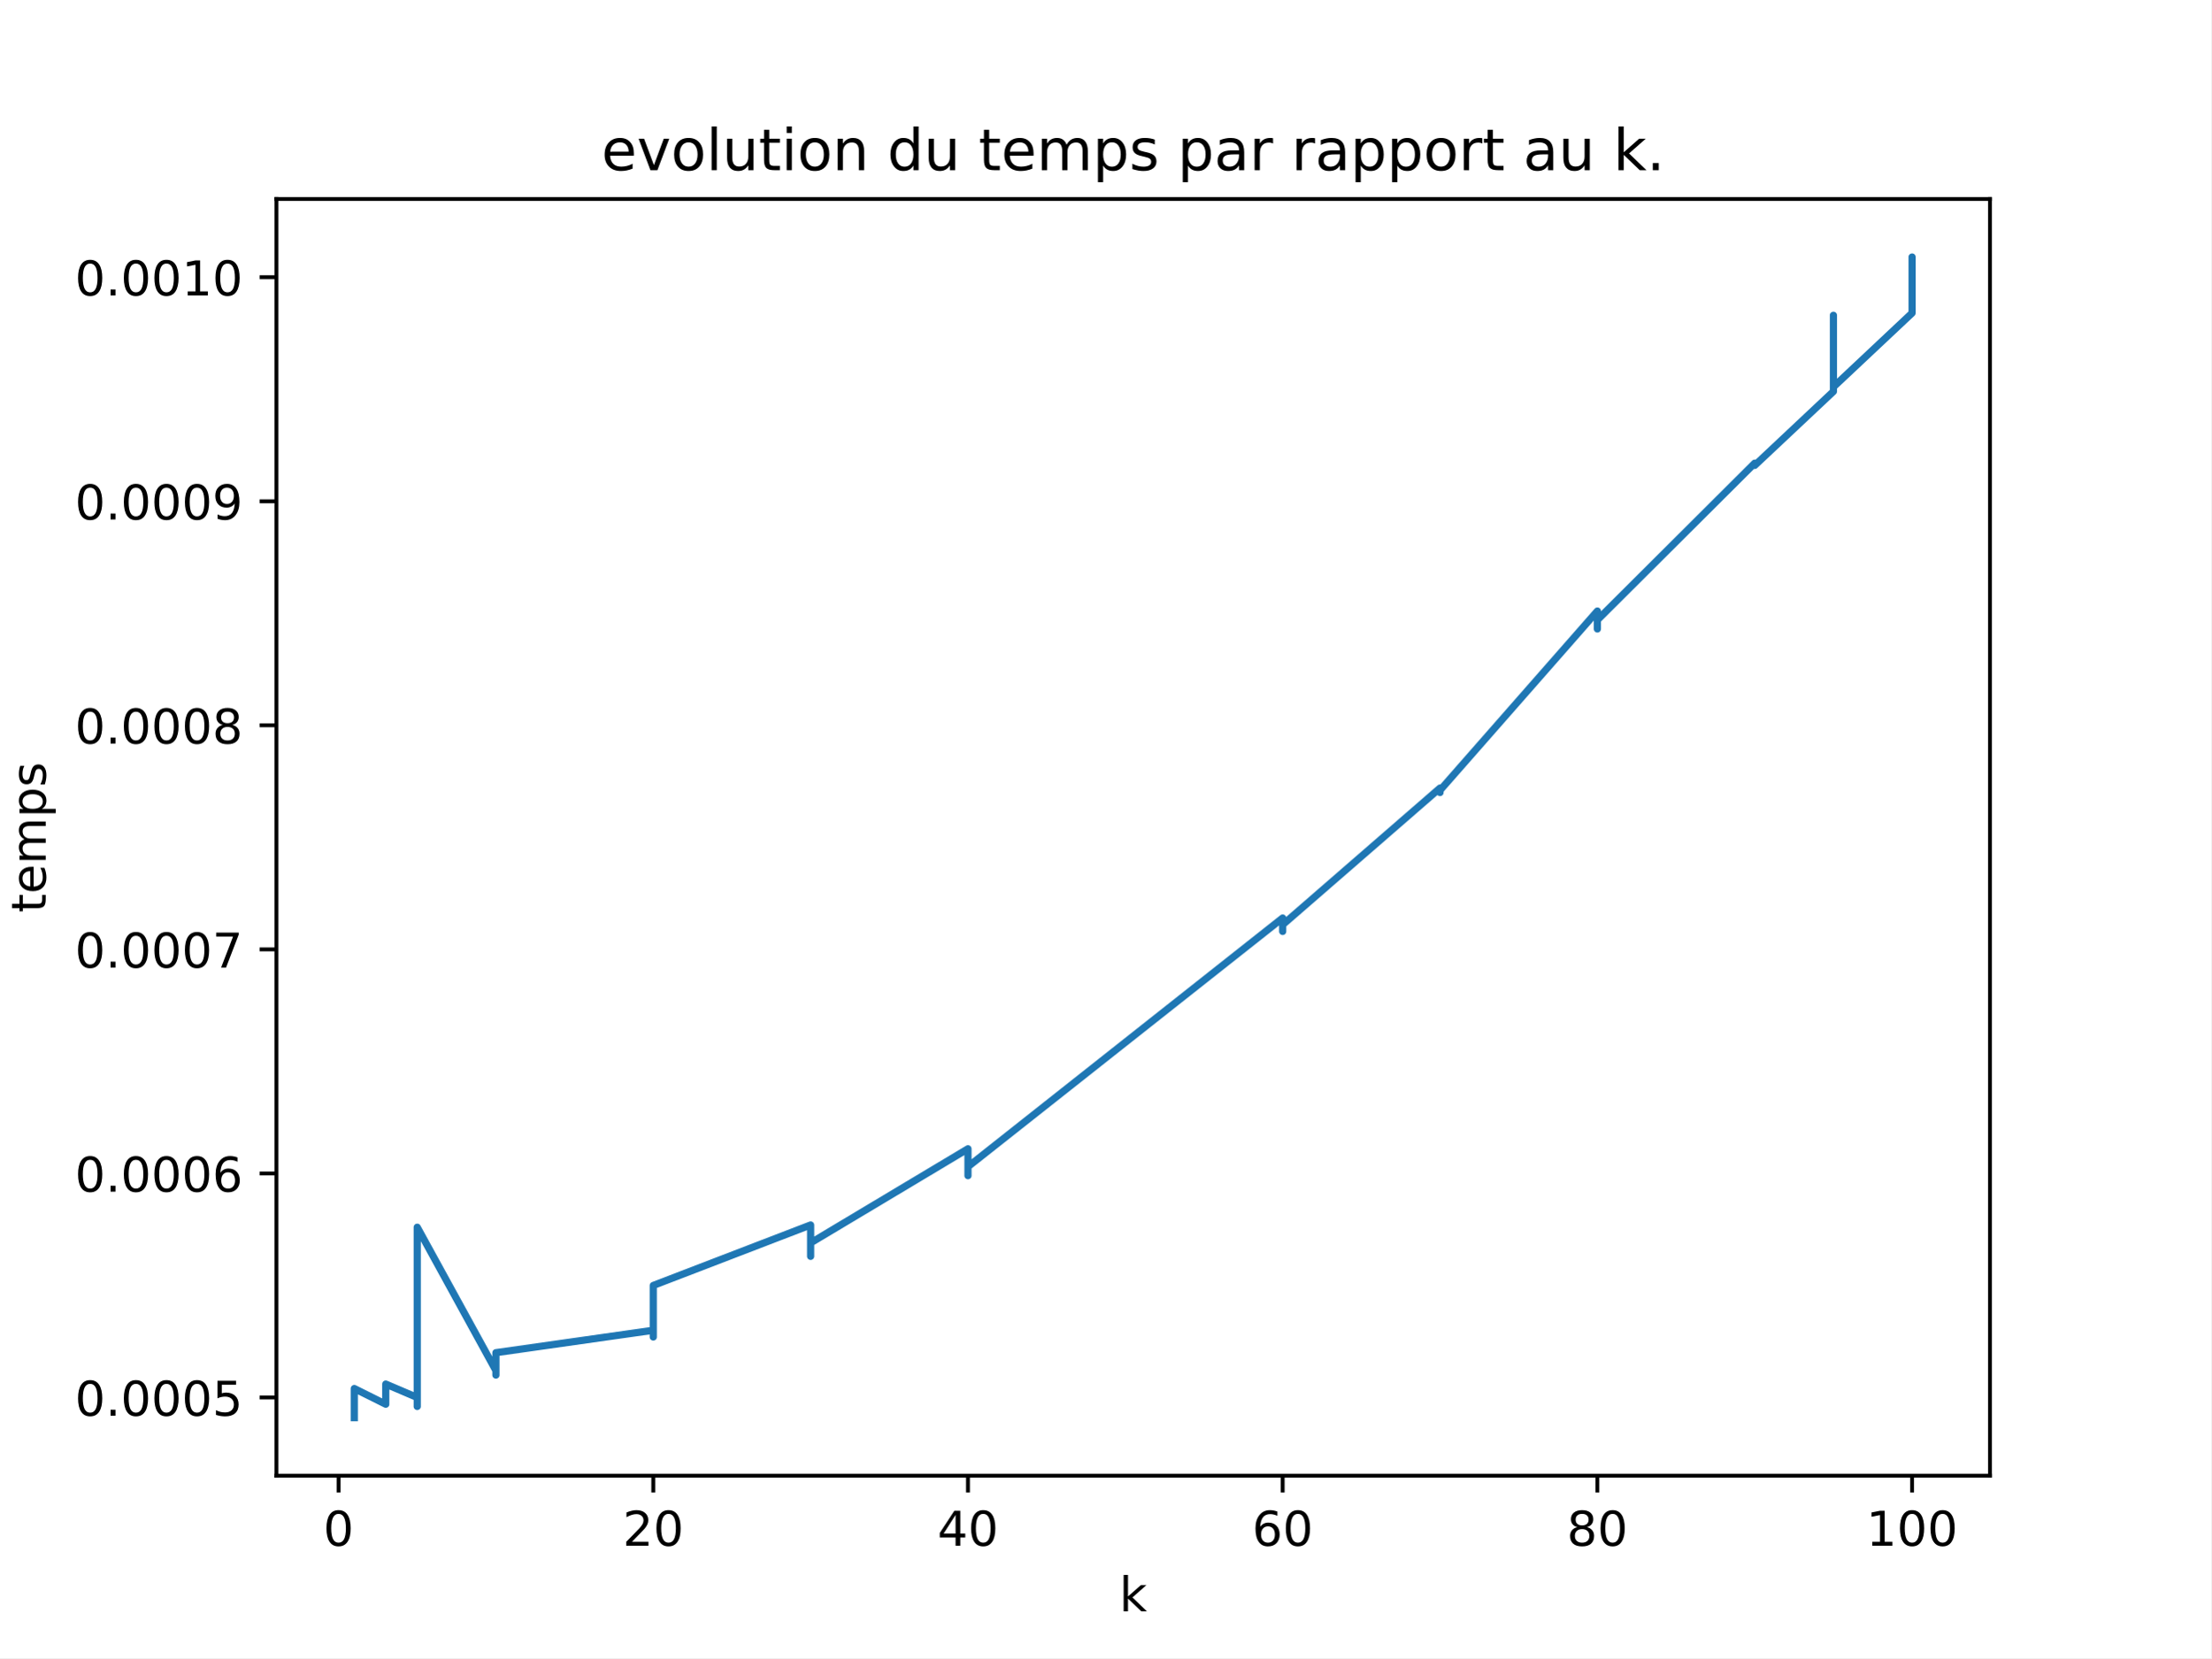
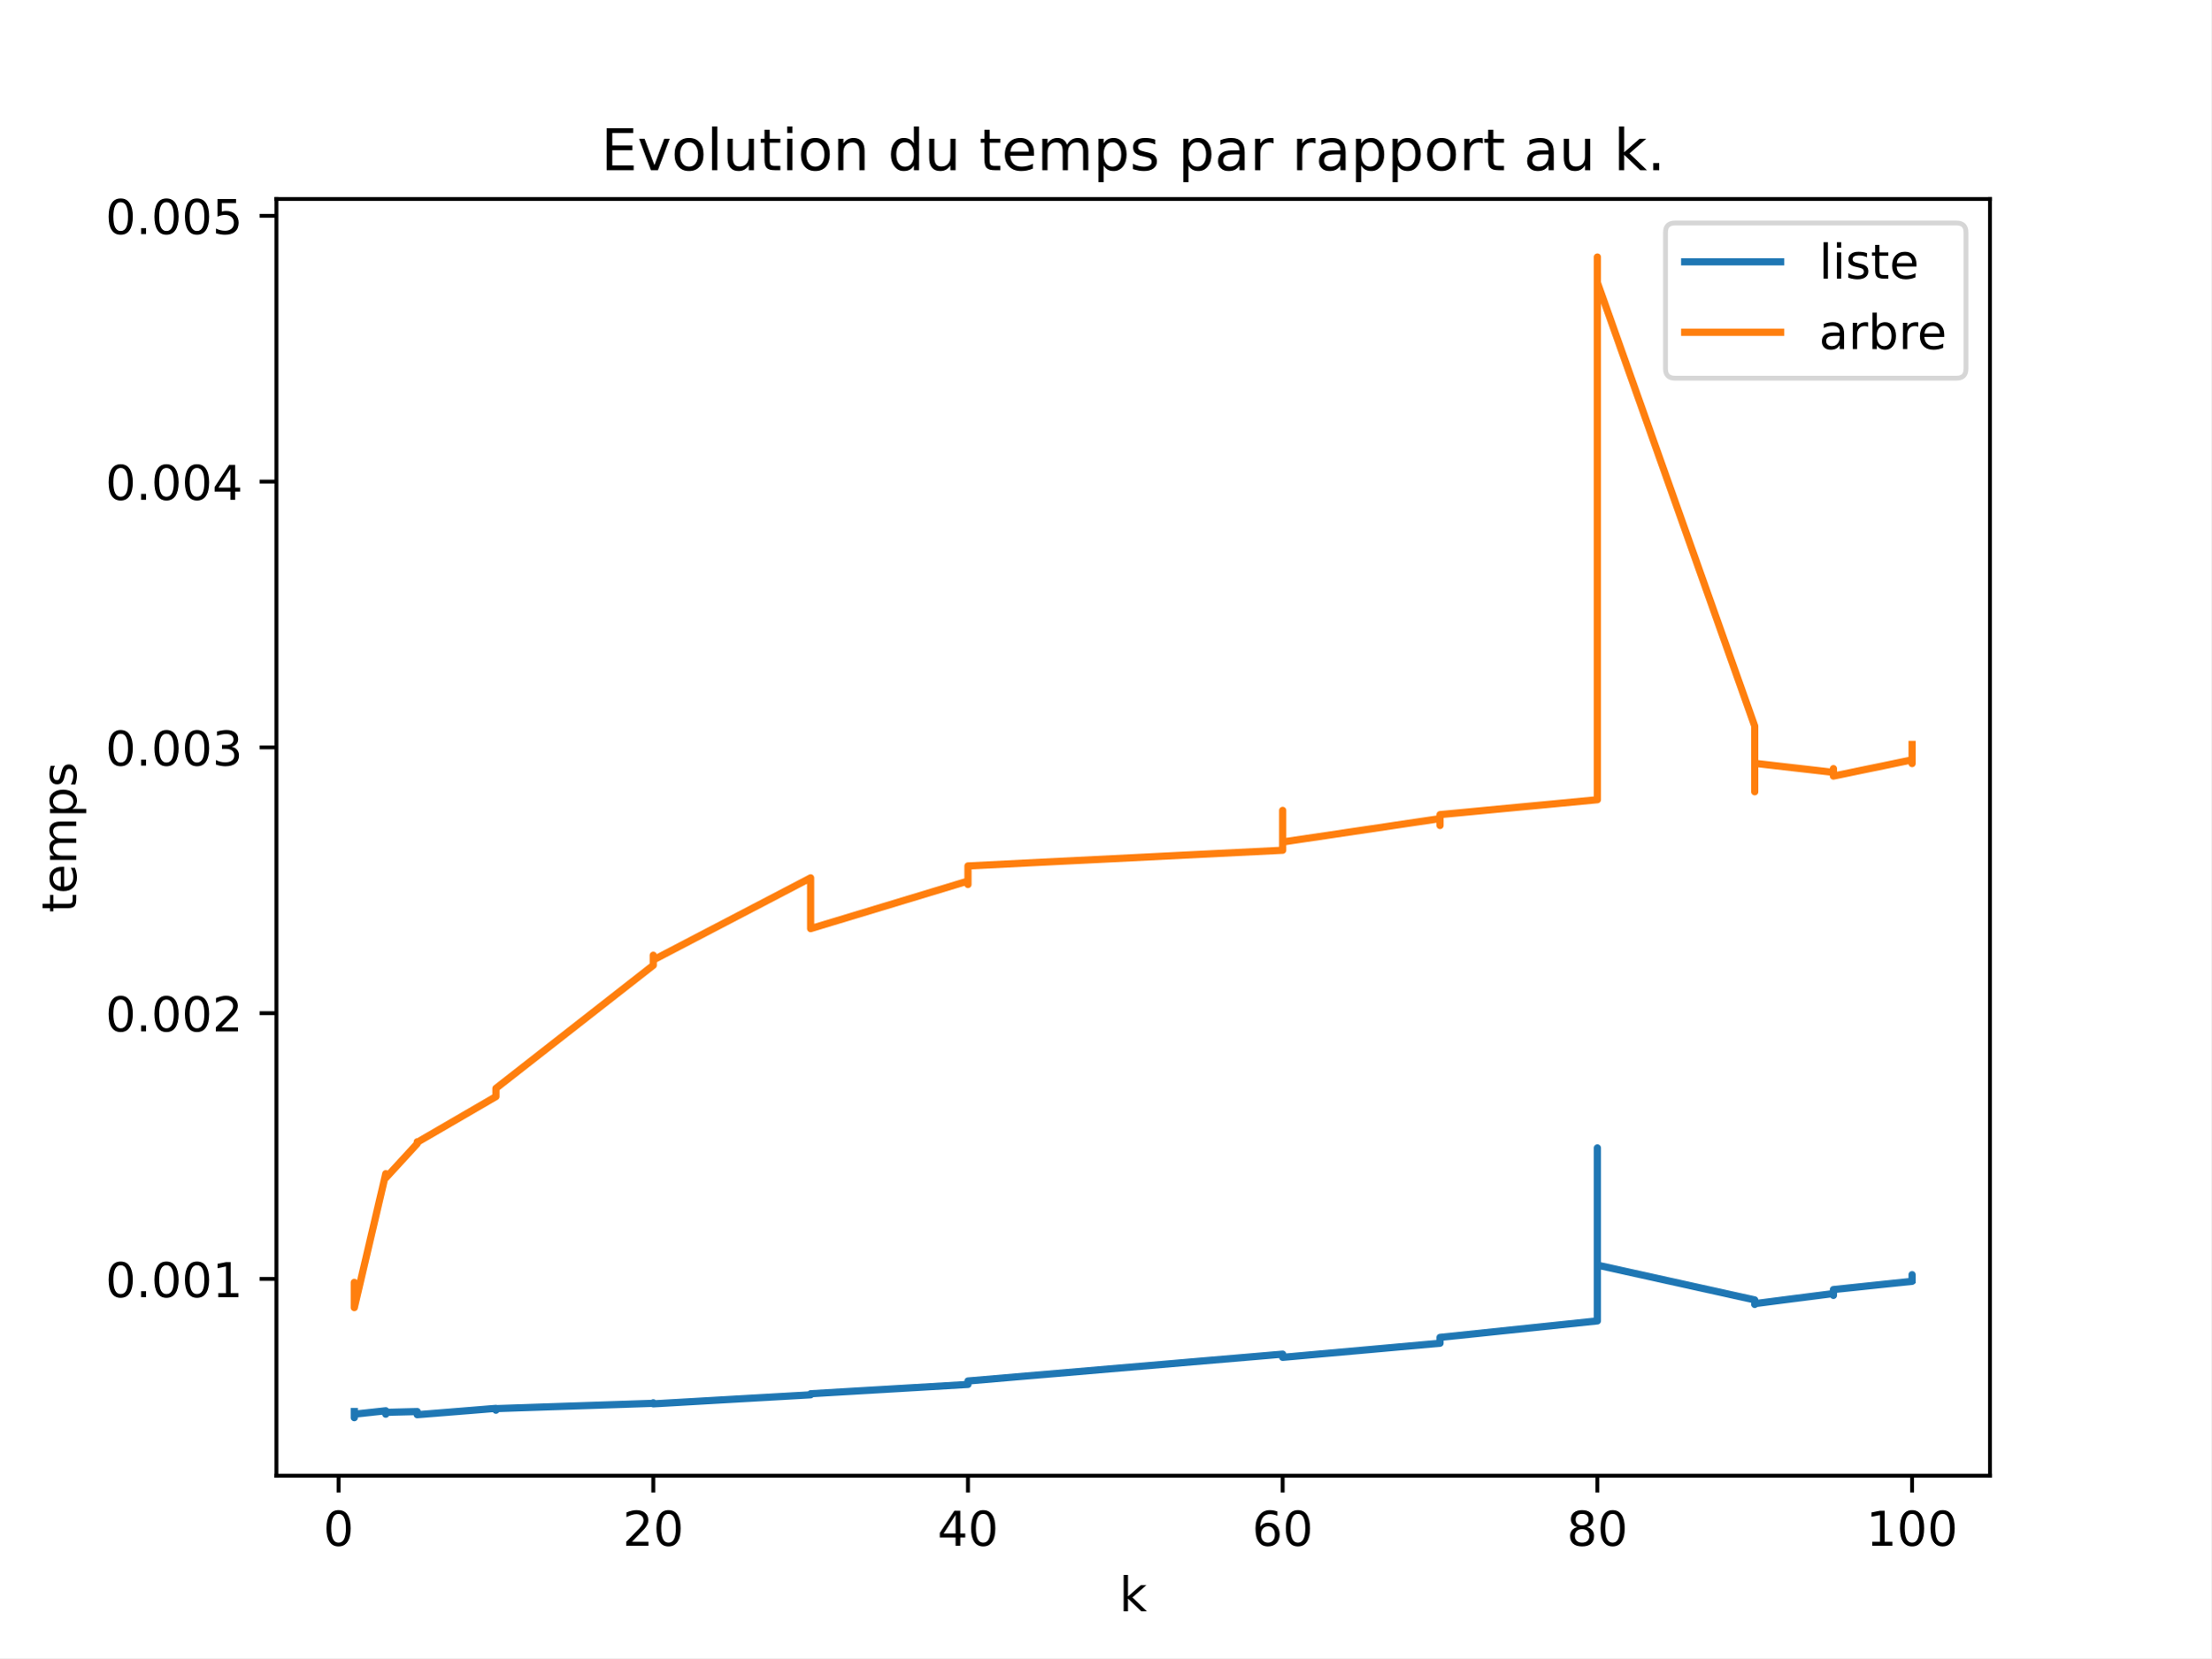
<svg xmlns="http://www.w3.org/2000/svg" xmlns:xlink="http://www.w3.org/1999/xlink" width="460.8pt" height="345.6pt" viewBox="0 0 460.8 345.6" version="1.1">
  <defs>
    <style type="text/css">*{stroke-linejoin: round; stroke-linecap: butt}</style>
  </defs>
  <g id="figure_1">
    <g id="patch_1">
      <path d="M 0 345.6  L 460.8 345.6  L 460.8 0  L 0 0  z " style="fill: #ffffff" />
    </g>
    <g id="axes_1">
      <g id="patch_2">
        <path d="M 57.6 307.584  L 414.72 307.584  L 414.72 41.472  L 57.6 41.472  z " style="fill: #ffffff" />
      </g>
      <g id="matplotlib.axis_1">
        <g id="xtick_1">
          <g id="line2d_1">
            <defs>
-               <path id="m1909645793" d="M 0 0  L 0 3.5  " style="stroke: #000000; stroke-width: 0.8" />
-             </defs>
-             <g>
-               <use xlink:href="#m1909645793" x="70.553" y="307.584" style="stroke: #000000; stroke-width: 0.8" />
+               <path id="m94655cfe02" d="M 0 0  L 0 3.5  " style="stroke: #000000; stroke-width: 0.8" />
+             </defs>
+             <g>
+               <use xlink:href="#m94655cfe02" x="70.553" y="307.584" style="stroke: #000000; stroke-width: 0.8" />
            </g>
          </g>
          <g id="text_1">
            <g transform="translate(67.37214 322.1824) scale(0.1 -0.1)">
              <defs>
                <path id="DejaVuSans-30" d="M 2034 4250  Q 1547 4250 1301 3770  Q 1056 3291 1056 2328  Q 1056 1369 1301 889  Q 1547 409 2034 409  Q 2525 409 2770 889  Q 3016 1369 3016 2328  Q 3016 3291 2770 3770  Q 2525 4250 2034 4250  z M 2034 4750  Q 2819 4750 3233 4129  Q 3647 3509 3647 2328  Q 3647 1150 3233 529  Q 2819 -91 2034 -91  Q 1250 -91 836 529  Q 422 1150 422 2328  Q 422 3509 836 4129  Q 1250 4750 2034 4750  z " transform="scale(0.015625)" />
              </defs>
              <use xlink:href="#DejaVuSans-30" />
            </g>
          </g>
        </g>
        <g id="xtick_2">
          <g id="line2d_2">
            <g>
-               <use xlink:href="#m1909645793" x="136.14" y="307.584" style="stroke: #000000; stroke-width: 0.8" />
+               <use xlink:href="#m94655cfe02" x="136.14" y="307.584" style="stroke: #000000; stroke-width: 0.8" />
            </g>
          </g>
          <g id="text_2">
            <g transform="translate(129.7777 322.1824) scale(0.1 -0.1)">
              <defs>
                <path id="DejaVuSans-32" d="M 1228 531  L 3431 531  L 3431 0  L 469 0  L 469 531  Q 828 903 1448 1529  Q 2069 2156 2228 2338  Q 2531 2678 2651 2914  Q 2772 3150 2772 3378  Q 2772 3750 2511 3984  Q 2250 4219 1831 4219  Q 1534 4219 1204 4116  Q 875 4013 500 3803  L 500 4441  Q 881 4594 1212 4672  Q 1544 4750 1819 4750  Q 2544 4750 2975 4387  Q 3406 4025 3406 3419  Q 3406 3131 3298 2873  Q 3191 2616 2906 2266  Q 2828 2175 2409 1742  Q 1991 1309 1228 531  z " transform="scale(0.015625)" />
              </defs>
              <use xlink:href="#DejaVuSans-32" />
              <use xlink:href="#DejaVuSans-30" x="63.623" />
            </g>
          </g>
        </g>
        <g id="xtick_3">
          <g id="line2d_3">
            <g>
-               <use xlink:href="#m1909645793" x="201.727" y="307.584" style="stroke: #000000; stroke-width: 0.8" />
+               <use xlink:href="#m94655cfe02" x="201.727" y="307.584" style="stroke: #000000; stroke-width: 0.8" />
            </g>
          </g>
          <g id="text_3">
            <g transform="translate(195.3644 322.1824) scale(0.1 -0.1)">
              <defs>
                <path id="DejaVuSans-34" d="M 2419 4116  L 825 1625  L 2419 1625  L 2419 4116  z M 2253 4666  L 3047 4666  L 3047 1625  L 3713 1625  L 3713 1100  L 3047 1100  L 3047 0  L 2419 0  L 2419 1100  L 313 1100  L 313 1709  L 2253 4666  z " transform="scale(0.015625)" />
              </defs>
              <use xlink:href="#DejaVuSans-34" />
              <use xlink:href="#DejaVuSans-30" x="63.623" />
            </g>
          </g>
        </g>
        <g id="xtick_4">
          <g id="line2d_4">
            <g>
-               <use xlink:href="#m1909645793" x="267.314" y="307.584" style="stroke: #000000; stroke-width: 0.8" />
+               <use xlink:href="#m94655cfe02" x="267.314" y="307.584" style="stroke: #000000; stroke-width: 0.8" />
            </g>
          </g>
          <g id="text_4">
            <g transform="translate(260.9512 322.1824) scale(0.1 -0.1)">
              <defs>
                <path id="DejaVuSans-36" d="M 2113 2584  Q 1688 2584 1439 2293  Q 1191 2003 1191 1497  Q 1191 994 1439 701  Q 1688 409 2113 409  Q 2538 409 2786 701  Q 3034 994 3034 1497  Q 3034 2003 2786 2293  Q 2538 2584 2113 2584  z M 3366 4563  L 3366 3988  Q 3128 4100 2886 4159  Q 2644 4219 2406 4219  Q 1781 4219 1451 3797  Q 1122 3375 1075 2522  Q 1259 2794 1537 2939  Q 1816 3084 2150 3084  Q 2853 3084 3261 2657  Q 3669 2231 3669 1497  Q 3669 778 3244 343  Q 2819 -91 2113 -91  Q 1303 -91 875 529  Q 447 1150 447 2328  Q 447 3434 972 4092  Q 1497 4750 2381 4750  Q 2619 4750 2861 4703  Q 3103 4656 3366 4563  z " transform="scale(0.015625)" />
              </defs>
              <use xlink:href="#DejaVuSans-36" />
              <use xlink:href="#DejaVuSans-30" x="63.623" />
            </g>
          </g>
        </g>
        <g id="xtick_5">
          <g id="line2d_5">
            <g>
-               <use xlink:href="#m1909645793" x="332.9" y="307.584" style="stroke: #000000; stroke-width: 0.8" />
+               <use xlink:href="#m94655cfe02" x="332.9" y="307.584" style="stroke: #000000; stroke-width: 0.8" />
            </g>
          </g>
          <g id="text_5">
            <g transform="translate(326.538 322.1824) scale(0.1 -0.1)">
              <defs>
                <path id="DejaVuSans-38" d="M 2034 2216  Q 1584 2216 1326 1975  Q 1069 1734 1069 1313  Q 1069 891 1326 650  Q 1584 409 2034 409  Q 2484 409 2743 651  Q 3003 894 3003 1313  Q 3003 1734 2745 1975  Q 2488 2216 2034 2216  z M 1403 2484  Q 997 2584 770 2862  Q 544 3141 544 3541  Q 544 4100 942 4425  Q 1341 4750 2034 4750  Q 2731 4750 3128 4425  Q 3525 4100 3525 3541  Q 3525 3141 3298 2862  Q 3072 2584 2669 2484  Q 3125 2378 3379 2068  Q 3634 1759 3634 1313  Q 3634 634 3220 271  Q 2806 -91 2034 -91  Q 1263 -91 848 271  Q 434 634 434 1313  Q 434 1759 690 2068  Q 947 2378 1403 2484  z M 1172 3481  Q 1172 3119 1398 2916  Q 1625 2713 2034 2713  Q 2441 2713 2670 2916  Q 2900 3119 2900 3481  Q 2900 3844 2670 4047  Q 2441 4250 2034 4250  Q 1625 4250 1398 4047  Q 1172 3844 1172 3481  z " transform="scale(0.015625)" />
              </defs>
              <use xlink:href="#DejaVuSans-38" />
              <use xlink:href="#DejaVuSans-30" x="63.623" />
            </g>
          </g>
        </g>
        <g id="xtick_6">
          <g id="line2d_6">
            <g>
-               <use xlink:href="#m1909645793" x="398.487" y="307.584" style="stroke: #000000; stroke-width: 0.8" />
+               <use xlink:href="#m94655cfe02" x="398.487" y="307.584" style="stroke: #000000; stroke-width: 0.8" />
            </g>
          </g>
          <g id="text_6">
            <g transform="translate(388.9435 322.1824) scale(0.1 -0.1)">
              <defs>
                <path id="DejaVuSans-31" d="M 794 531  L 1825 531  L 1825 4091  L 703 3866  L 703 4441  L 1819 4666  L 2450 4666  L 2450 531  L 3481 531  L 3481 0  L 794 0  L 794 531  z " transform="scale(0.015625)" />
              </defs>
              <use xlink:href="#DejaVuSans-31" />
              <use xlink:href="#DejaVuSans-30" x="63.623" />
              <use xlink:href="#DejaVuSans-30" x="127.246" />
            </g>
          </g>
        </g>
        <g id="text_7">
          <g transform="translate(233.2647 335.8606) scale(0.1 -0.1)">
            <defs>
              <path id="DejaVuSans-6b" d="M 581 4863  L 1159 4863  L 1159 1991  L 2875 3500  L 3609 3500  L 1753 1863  L 3688 0  L 2938 0  L 1159 1709  L 1159 0  L 581 0  L 581 4863  z " transform="scale(0.015625)" />
            </defs>
            <use xlink:href="#DejaVuSans-6b" />
          </g>
        </g>
      </g>
      <g id="matplotlib.axis_2">
        <g id="ytick_1">
          <g id="line2d_7">
            <defs>
-               <path id="m173c685c10" d="M 0 0  L -3.5 0  " style="stroke: #000000; stroke-width: 0.8" />
-             </defs>
-             <g>
-               <use xlink:href="#m173c685c10" x="57.6" y="291.285" style="stroke: #000000; stroke-width: 0.8" />
+               <path id="mf28e048f3c" d="M 0 0  L -3.5 0  " style="stroke: #000000; stroke-width: 0.8" />
+             </defs>
+             <g>
+               <use xlink:href="#mf28e048f3c" x="57.6" y="266.571" style="stroke: #000000; stroke-width: 0.8" />
            </g>
          </g>
          <g id="text_8">
-             <g transform="translate(15.60938 295.084) scale(0.1 -0.1)">
+             <g transform="translate(21.97188 270.3698) scale(0.1 -0.1)">
              <defs>
                <path id="DejaVuSans-2e" d="M 684 794  L 1344 794  L 1344 0  L 684 0  L 684 794  z " transform="scale(0.015625)" />
-                 <path id="DejaVuSans-35" d="M 691 4666  L 3169 4666  L 3169 4134  L 1269 4134  L 1269 2991  Q 1406 3038 1543 3061  Q 1681 3084 1819 3084  Q 2600 3084 3056 2656  Q 3513 2228 3513 1497  Q 3513 744 3044 326  Q 2575 -91 1722 -91  Q 1428 -91 1123 -41  Q 819 9 494 109  L 494 744  Q 775 591 1075 516  Q 1375 441 1709 441  Q 2250 441 2565 725  Q 2881 1009 2881 1497  Q 2881 1984 2565 2268  Q 2250 2553 1709 2553  Q 1456 2553 1204 2497  Q 953 2441 691 2322  L 691 4666  z " transform="scale(0.015625)" />
-               </defs>
-               <use xlink:href="#DejaVuSans-30" />
-               <use xlink:href="#DejaVuSans-2e" x="63.623" />
-               <use xlink:href="#DejaVuSans-30" x="95.41" />
-               <use xlink:href="#DejaVuSans-30" x="159.033" />
-               <use xlink:href="#DejaVuSans-30" x="222.656" />
-               <use xlink:href="#DejaVuSans-35" x="286.279" />
+               </defs>
+               <use xlink:href="#DejaVuSans-30" />
+               <use xlink:href="#DejaVuSans-2e" x="63.623" />
+               <use xlink:href="#DejaVuSans-30" x="95.41" />
+               <use xlink:href="#DejaVuSans-30" x="159.033" />
+               <use xlink:href="#DejaVuSans-31" x="222.656" />
            </g>
          </g>
        </g>
        <g id="ytick_2">
          <g id="line2d_8">
            <g>
-               <use xlink:href="#m173c685c10" x="57.6" y="244.582" style="stroke: #000000; stroke-width: 0.8" />
+               <use xlink:href="#mf28e048f3c" x="57.6" y="211.173" style="stroke: #000000; stroke-width: 0.8" />
            </g>
          </g>
          <g id="text_9">
-             <g transform="translate(15.60938 248.3813) scale(0.1 -0.1)">
-               <use xlink:href="#DejaVuSans-30" />
-               <use xlink:href="#DejaVuSans-2e" x="63.623" />
-               <use xlink:href="#DejaVuSans-30" x="95.41" />
-               <use xlink:href="#DejaVuSans-30" x="159.033" />
-               <use xlink:href="#DejaVuSans-30" x="222.656" />
-               <use xlink:href="#DejaVuSans-36" x="286.279" />
+             <g transform="translate(21.97188 214.9725) scale(0.1 -0.1)">
+               <use xlink:href="#DejaVuSans-30" />
+               <use xlink:href="#DejaVuSans-2e" x="63.623" />
+               <use xlink:href="#DejaVuSans-30" x="95.41" />
+               <use xlink:href="#DejaVuSans-30" x="159.033" />
+               <use xlink:href="#DejaVuSans-32" x="222.656" />
            </g>
          </g>
        </g>
        <g id="ytick_3">
          <g id="line2d_9">
            <g>
-               <use xlink:href="#m173c685c10" x="57.6" y="197.879" style="stroke: #000000; stroke-width: 0.8" />
+               <use xlink:href="#mf28e048f3c" x="57.6" y="155.776" style="stroke: #000000; stroke-width: 0.8" />
            </g>
          </g>
          <g id="text_10">
-             <g transform="translate(15.60938 201.6786) scale(0.1 -0.1)">
-               <defs>
-                 <path id="DejaVuSans-37" d="M 525 4666  L 3525 4666  L 3525 4397  L 1831 0  L 1172 0  L 2766 4134  L 525 4134  L 525 4666  z " transform="scale(0.015625)" />
-               </defs>
-               <use xlink:href="#DejaVuSans-30" />
-               <use xlink:href="#DejaVuSans-2e" x="63.623" />
-               <use xlink:href="#DejaVuSans-30" x="95.41" />
-               <use xlink:href="#DejaVuSans-30" x="159.033" />
-               <use xlink:href="#DejaVuSans-30" x="222.656" />
-               <use xlink:href="#DejaVuSans-37" x="286.279" />
+             <g transform="translate(21.97188 159.5752) scale(0.1 -0.1)">
+               <defs>
+                 <path id="DejaVuSans-33" d="M 2597 2516  Q 3050 2419 3304 2112  Q 3559 1806 3559 1356  Q 3559 666 3084 287  Q 2609 -91 1734 -91  Q 1441 -91 1130 -33  Q 819 25 488 141  L 488 750  Q 750 597 1062 519  Q 1375 441 1716 441  Q 2309 441 2620 675  Q 2931 909 2931 1356  Q 2931 1769 2642 2001  Q 2353 2234 1838 2234  L 1294 2234  L 1294 2753  L 1863 2753  Q 2328 2753 2575 2939  Q 2822 3125 2822 3475  Q 2822 3834 2567 4026  Q 2313 4219 1838 4219  Q 1578 4219 1281 4162  Q 984 4106 628 3988  L 628 4550  Q 988 4650 1302 4700  Q 1616 4750 1894 4750  Q 2613 4750 3031 4423  Q 3450 4097 3450 3541  Q 3450 3153 3228 2886  Q 3006 2619 2597 2516  z " transform="scale(0.015625)" />
+               </defs>
+               <use xlink:href="#DejaVuSans-30" />
+               <use xlink:href="#DejaVuSans-2e" x="63.623" />
+               <use xlink:href="#DejaVuSans-30" x="95.41" />
+               <use xlink:href="#DejaVuSans-30" x="159.033" />
+               <use xlink:href="#DejaVuSans-33" x="222.656" />
            </g>
          </g>
        </g>
        <g id="ytick_4">
          <g id="line2d_10">
            <g>
-               <use xlink:href="#m173c685c10" x="57.6" y="151.177" style="stroke: #000000; stroke-width: 0.8" />
+               <use xlink:href="#mf28e048f3c" x="57.6" y="100.379" style="stroke: #000000; stroke-width: 0.8" />
            </g>
          </g>
          <g id="text_11">
-             <g transform="translate(15.60938 154.9759) scale(0.1 -0.1)">
-               <use xlink:href="#DejaVuSans-30" />
-               <use xlink:href="#DejaVuSans-2e" x="63.623" />
-               <use xlink:href="#DejaVuSans-30" x="95.41" />
-               <use xlink:href="#DejaVuSans-30" x="159.033" />
-               <use xlink:href="#DejaVuSans-30" x="222.656" />
-               <use xlink:href="#DejaVuSans-38" x="286.279" />
+             <g transform="translate(21.97188 104.1779) scale(0.1 -0.1)">
+               <use xlink:href="#DejaVuSans-30" />
+               <use xlink:href="#DejaVuSans-2e" x="63.623" />
+               <use xlink:href="#DejaVuSans-30" x="95.41" />
+               <use xlink:href="#DejaVuSans-30" x="159.033" />
+               <use xlink:href="#DejaVuSans-34" x="222.656" />
            </g>
          </g>
        </g>
        <g id="ytick_5">
          <g id="line2d_11">
            <g>
-               <use xlink:href="#m173c685c10" x="57.6" y="104.474" style="stroke: #000000; stroke-width: 0.8" />
+               <use xlink:href="#mf28e048f3c" x="57.6" y="44.981" style="stroke: #000000; stroke-width: 0.8" />
            </g>
          </g>
          <g id="text_12">
-             <g transform="translate(15.60938 108.2732) scale(0.1 -0.1)">
-               <defs>
-                 <path id="DejaVuSans-39" d="M 703 97  L 703 672  Q 941 559 1184 500  Q 1428 441 1663 441  Q 2288 441 2617 861  Q 2947 1281 2994 2138  Q 2813 1869 2534 1725  Q 2256 1581 1919 1581  Q 1219 1581 811 2004  Q 403 2428 403 3163  Q 403 3881 828 4315  Q 1253 4750 1959 4750  Q 2769 4750 3195 4129  Q 3622 3509 3622 2328  Q 3622 1225 3098 567  Q 2575 -91 1691 -91  Q 1453 -91 1209 -44  Q 966 3 703 97  z M 1959 2075  Q 2384 2075 2632 2365  Q 2881 2656 2881 3163  Q 2881 3666 2632 3958  Q 2384 4250 1959 4250  Q 1534 4250 1286 3958  Q 1038 3666 1038 3163  Q 1038 2656 1286 2365  Q 1534 2075 1959 2075  z " transform="scale(0.015625)" />
-               </defs>
-               <use xlink:href="#DejaVuSans-30" />
-               <use xlink:href="#DejaVuSans-2e" x="63.623" />
-               <use xlink:href="#DejaVuSans-30" x="95.41" />
-               <use xlink:href="#DejaVuSans-30" x="159.033" />
-               <use xlink:href="#DejaVuSans-30" x="222.656" />
-               <use xlink:href="#DejaVuSans-39" x="286.279" />
-             </g>
-           </g>
-         </g>
-         <g id="ytick_6">
-           <g id="line2d_12">
-             <g>
-               <use xlink:href="#m173c685c10" x="57.6" y="57.771" style="stroke: #000000; stroke-width: 0.8" />
-             </g>
-           </g>
-           <g id="text_13">
-             <g transform="translate(15.60938 61.57046) scale(0.1 -0.1)">
-               <use xlink:href="#DejaVuSans-30" />
-               <use xlink:href="#DejaVuSans-2e" x="63.623" />
-               <use xlink:href="#DejaVuSans-30" x="95.41" />
-               <use xlink:href="#DejaVuSans-30" x="159.033" />
-               <use xlink:href="#DejaVuSans-31" x="222.656" />
-               <use xlink:href="#DejaVuSans-30" x="286.279" />
-             </g>
-           </g>
-         </g>
-         <g id="text_14">
-           <g transform="translate(9.529687 190.2139) rotate(-90) scale(0.1 -0.1)">
+             <g transform="translate(21.97188 48.78064) scale(0.1 -0.1)">
+               <defs>
+                 <path id="DejaVuSans-35" d="M 691 4666  L 3169 4666  L 3169 4134  L 1269 4134  L 1269 2991  Q 1406 3038 1543 3061  Q 1681 3084 1819 3084  Q 2600 3084 3056 2656  Q 3513 2228 3513 1497  Q 3513 744 3044 326  Q 2575 -91 1722 -91  Q 1428 -91 1123 -41  Q 819 9 494 109  L 494 744  Q 775 591 1075 516  Q 1375 441 1709 441  Q 2250 441 2565 725  Q 2881 1009 2881 1497  Q 2881 1984 2565 2268  Q 2250 2553 1709 2553  Q 1456 2553 1204 2497  Q 953 2441 691 2322  L 691 4666  z " transform="scale(0.015625)" />
+               </defs>
+               <use xlink:href="#DejaVuSans-30" />
+               <use xlink:href="#DejaVuSans-2e" x="63.623" />
+               <use xlink:href="#DejaVuSans-30" x="95.41" />
+               <use xlink:href="#DejaVuSans-30" x="159.033" />
+               <use xlink:href="#DejaVuSans-35" x="222.656" />
+             </g>
+           </g>
+         </g>
+         <g id="text_13">
+           <g transform="translate(15.89219 190.2139) rotate(-90) scale(0.1 -0.1)">
            <defs>
              <path id="DejaVuSans-74" d="M 1172 4494  L 1172 3500  L 2356 3500  L 2356 3053  L 1172 3053  L 1172 1153  Q 1172 725 1289 603  Q 1406 481 1766 481  L 2356 481  L 2356 0  L 1766 0  Q 1100 0 847 248  Q 594 497 594 1153  L 594 3053  L 172 3053  L 172 3500  L 594 3500  L 594 4494  L 1172 4494  z " transform="scale(0.015625)" />
              <path id="DejaVuSans-65" d="M 3597 1894  L 3597 1613  L 953 1613  Q 991 1019 1311 708  Q 1631 397 2203 397  Q 2534 397 2845 478  Q 3156 559 3463 722  L 3463 178  Q 3153 47 2828 -22  Q 2503 -91 2169 -91  Q 1331 -91 842 396  Q 353 884 353 1716  Q 353 2575 817 3079  Q 1281 3584 2069 3584  Q 2775 3584 3186 3129  Q 3597 2675 3597 1894  z M 3022 2063  Q 3016 2534 2758 2815  Q 2500 3097 2075 3097  Q 1594 3097 1305 2825  Q 1016 2553 972 2059  L 3022 2063  z " transform="scale(0.015625)" />
              <path id="DejaVuSans-6d" d="M 3328 2828  Q 3544 3216 3844 3400  Q 4144 3584 4550 3584  Q 5097 3584 5394 3201  Q 5691 2819 5691 2113  L 5691 0  L 5113 0  L 5113 2094  Q 5113 2597 4934 2840  Q 4756 3084 4391 3084  Q 3944 3084 3684 2787  Q 3425 2491 3425 1978  L 3425 0  L 2847 0  L 2847 2094  Q 2847 2600 2669 2842  Q 2491 3084 2119 3084  Q 1678 3084 1418 2786  Q 1159 2488 1159 1978  L 1159 0  L 581 0  L 581 3500  L 1159 3500  L 1159 2956  Q 1356 3278 1631 3431  Q 1906 3584 2284 3584  Q 2666 3584 2933 3390  Q 3200 3197 3328 2828  z " transform="scale(0.015625)" />
              <path id="DejaVuSans-70" d="M 1159 525  L 1159 -1331  L 581 -1331  L 581 3500  L 1159 3500  L 1159 2969  Q 1341 3281 1617 3432  Q 1894 3584 2278 3584  Q 2916 3584 3314 3078  Q 3713 2572 3713 1747  Q 3713 922 3314 415  Q 2916 -91 2278 -91  Q 1894 -91 1617 61  Q 1341 213 1159 525  z M 3116 1747  Q 3116 2381 2855 2742  Q 2594 3103 2138 3103  Q 1681 3103 1420 2742  Q 1159 2381 1159 1747  Q 1159 1113 1420 752  Q 1681 391 2138 391  Q 2594 391 2855 752  Q 3116 1113 3116 1747  z " transform="scale(0.015625)" />
              <path id="DejaVuSans-73" d="M 2834 3397  L 2834 2853  Q 2591 2978 2328 3040  Q 2066 3103 1784 3103  Q 1356 3103 1142 2972  Q 928 2841 928 2578  Q 928 2378 1081 2264  Q 1234 2150 1697 2047  L 1894 2003  Q 2506 1872 2764 1633  Q 3022 1394 3022 966  Q 3022 478 2636 193  Q 2250 -91 1575 -91  Q 1294 -91 989 -36  Q 684 19 347 128  L 347 722  Q 666 556 975 473  Q 1284 391 1588 391  Q 1994 391 2212 530  Q 2431 669 2431 922  Q 2431 1156 2273 1281  Q 2116 1406 1581 1522  L 1381 1569  Q 847 1681 609 1914  Q 372 2147 372 2553  Q 372 3047 722 3315  Q 1072 3584 1716 3584  Q 2034 3584 2315 3537  Q 2597 3491 2834 3397  z " transform="scale(0.015625)" />
            </defs>
            <use xlink:href="#DejaVuSans-74" />
            <use xlink:href="#DejaVuSans-65" x="39.209" />
            <use xlink:href="#DejaVuSans-6d" x="100.732" />
            <use xlink:href="#DejaVuSans-70" x="198.145" />
            <use xlink:href="#DejaVuSans-73" x="261.621" />
          </g>
        </g>
      </g>
+       <g id="line2d_12">
+         <path d="M 73.833 294.214  L 73.833 295.488  L 73.833 294.768  L 80.391 294.048  L 80.391 294.768  L 80.391 294.38  L 86.95 294.214  L 86.95 294.823  L 86.95 294.879  L 103.347 293.549  L 103.347 293.937  L 103.347 293.604  L 136.14 292.497  L 136.14 292.386  L 136.14 292.607  L 168.934 290.724  L 168.934 290.668  L 168.934 290.502  L 201.727 288.563  L 201.727 288.563  L 201.727 287.843  L 267.314 282.248  L 267.314 282.525  L 267.314 282.913  L 300.107 279.977  L 300.107 279.09  L 300.107 278.758  L 332.9 275.323  L 332.9 239.26  L 332.9 263.69  L 365.694 270.947  L 365.694 271.889  L 365.694 271.723  L 382.091 269.617  L 382.091 270.005  L 382.091 268.787  L 398.487 267.069  L 398.487 265.684  L 398.487 266.737  " clip-path="url(#p141c79a0ab)" style="fill: none; stroke: #1f77b4; stroke-width: 1.5; stroke-linecap: square" />
+       </g>
      <g id="line2d_13">
-         <path d="M 73.833 295.488  L 73.833 291.752  L 73.833 289.417  L 80.391 292.686  L 80.391 290.818  L 80.391 288.483  L 86.95 291.285  L 86.95 293.153  L 86.95 255.791  L 103.347 285.68  L 103.347 286.614  L 103.347 281.944  L 136.14 277.274  L 136.14 278.675  L 136.14 267.933  L 168.934 255.324  L 168.934 261.862  L 168.934 259.06  L 201.727 239.445  L 201.727 245.049  L 201.727 243.181  L 267.314 191.341  L 267.314 194.143  L 267.314 192.742  L 300.107 164.253  L 300.107 165.187  L 300.107 164.72  L 332.9 127.358  L 332.9 131.094  L 332.9 129.226  L 365.694 96.534  L 365.694 96.534  L 365.694 97.002  L 382.091 81.59  L 382.091 65.711  L 382.091 80.656  L 398.487 65.244  L 398.487 53.568  L 398.487 59.639  " clip-path="url(#p423933ae26)" style="fill: none; stroke: #1f77b4; stroke-width: 1.5; stroke-linecap: square" />
+         <path d="M 73.833 271.002  L 73.833 267.291  L 73.833 272.554  L 80.391 244.633  L 80.391 245.52  L 80.391 245.52  L 86.95 238.373  L 86.95 237.986  L 86.95 238.096  L 103.347 228.568  L 103.347 227.793  L 103.347 226.851  L 136.14 201.202  L 136.14 199.097  L 136.14 200.094  L 168.934 182.976  L 168.934 193.502  L 168.934 193.557  L 201.727 183.641  L 201.727 184.361  L 201.727 180.483  L 267.314 177.215  L 267.314 168.905  L 267.314 175.497  L 300.107 170.622  L 300.107 172.063  L 300.107 169.792  L 332.9 166.689  L 332.9 53.568  L 332.9 58.886  L 365.694 151.344  L 365.694 165.027  L 365.694 159.1  L 382.091 160.983  L 382.091 160.208  L 382.091 161.759  L 398.487 158.38  L 398.487 159.155  L 398.487 155.167  " clip-path="url(#p141c79a0ab)" style="fill: none; stroke: #ff7f0e; stroke-width: 1.5; stroke-linecap: square" />
      </g>
      <g id="patch_3">
        <path d="M 57.6 307.584  L 57.6 41.472  " style="fill: none; stroke: #000000; stroke-width: 0.8; stroke-linejoin: miter; stroke-linecap: square" />
      </g>
      <g id="patch_4">
        <path d="M 414.72 307.584  L 414.72 41.472  " style="fill: none; stroke: #000000; stroke-width: 0.8; stroke-linejoin: miter; stroke-linecap: square" />
      </g>
      <g id="patch_5">
        <path d="M 57.6 307.584  L 414.72 307.584  " style="fill: none; stroke: #000000; stroke-width: 0.8; stroke-linejoin: miter; stroke-linecap: square" />
      </g>
      <g id="patch_6">
        <path d="M 57.6 41.472  L 414.72 41.472  " style="fill: none; stroke: #000000; stroke-width: 0.8; stroke-linejoin: miter; stroke-linecap: square" />
      </g>
-       <g id="text_15">
-         <g transform="translate(125.3428 35.472) scale(0.12 -0.12)">
+       <g id="text_14">
+         <g transform="translate(125.2434 35.472) scale(0.12 -0.12)">
          <defs>
+             <path id="DejaVuSans-45" d="M 628 4666  L 3578 4666  L 3578 4134  L 1259 4134  L 1259 2753  L 3481 2753  L 3481 2222  L 1259 2222  L 1259 531  L 3634 531  L 3634 0  L 628 0  L 628 4666  z " transform="scale(0.015625)" />
            <path id="DejaVuSans-76" d="M 191 3500  L 800 3500  L 1894 563  L 2988 3500  L 3597 3500  L 2284 0  L 1503 0  L 191 3500  z " transform="scale(0.015625)" />
            <path id="DejaVuSans-6f" d="M 1959 3097  Q 1497 3097 1228 2736  Q 959 2375 959 1747  Q 959 1119 1226 758  Q 1494 397 1959 397  Q 2419 397 2687 759  Q 2956 1122 2956 1747  Q 2956 2369 2687 2733  Q 2419 3097 1959 3097  z M 1959 3584  Q 2709 3584 3137 3096  Q 3566 2609 3566 1747  Q 3566 888 3137 398  Q 2709 -91 1959 -91  Q 1206 -91 779 398  Q 353 888 353 1747  Q 353 2609 779 3096  Q 1206 3584 1959 3584  z " transform="scale(0.015625)" />
            <path id="DejaVuSans-6c" d="M 603 4863  L 1178 4863  L 1178 0  L 603 0  L 603 4863  z " transform="scale(0.015625)" />
            <path id="DejaVuSans-75" d="M 544 1381  L 544 3500  L 1119 3500  L 1119 1403  Q 1119 906 1312 657  Q 1506 409 1894 409  Q 2359 409 2629 706  Q 2900 1003 2900 1516  L 2900 3500  L 3475 3500  L 3475 0  L 2900 0  L 2900 538  Q 2691 219 2414 64  Q 2138 -91 1772 -91  Q 1169 -91 856 284  Q 544 659 544 1381  z M 1991 3584  L 1991 3584  z " transform="scale(0.015625)" />
            <path id="DejaVuSans-69" d="M 603 3500  L 1178 3500  L 1178 0  L 603 0  L 603 3500  z M 603 4863  L 1178 4863  L 1178 4134  L 603 4134  L 603 4863  z " transform="scale(0.015625)" />
            <path id="DejaVuSans-6e" d="M 3513 2113  L 3513 0  L 2938 0  L 2938 2094  Q 2938 2591 2744 2837  Q 2550 3084 2163 3084  Q 1697 3084 1428 2787  Q 1159 2491 1159 1978  L 1159 0  L 581 0  L 581 3500  L 1159 3500  L 1159 2956  Q 1366 3272 1645 3428  Q 1925 3584 2291 3584  Q 2894 3584 3203 3211  Q 3513 2838 3513 2113  z " transform="scale(0.015625)" />
            <path id="DejaVuSans-20" transform="scale(0.015625)" />
            <path id="DejaVuSans-64" d="M 2906 2969  L 2906 4863  L 3481 4863  L 3481 0  L 2906 0  L 2906 525  Q 2725 213 2448 61  Q 2172 -91 1784 -91  Q 1150 -91 751 415  Q 353 922 353 1747  Q 353 2572 751 3078  Q 1150 3584 1784 3584  Q 2172 3584 2448 3432  Q 2725 3281 2906 2969  z M 947 1747  Q 947 1113 1208 752  Q 1469 391 1925 391  Q 2381 391 2643 752  Q 2906 1113 2906 1747  Q 2906 2381 2643 2742  Q 2381 3103 1925 3103  Q 1469 3103 1208 2742  Q 947 2381 947 1747  z " transform="scale(0.015625)" />
            <path id="DejaVuSans-61" d="M 2194 1759  Q 1497 1759 1228 1600  Q 959 1441 959 1056  Q 959 750 1161 570  Q 1363 391 1709 391  Q 2188 391 2477 730  Q 2766 1069 2766 1631  L 2766 1759  L 2194 1759  z M 3341 1997  L 3341 0  L 2766 0  L 2766 531  Q 2569 213 2275 61  Q 1981 -91 1556 -91  Q 1019 -91 701 211  Q 384 513 384 1019  Q 384 1609 779 1909  Q 1175 2209 1959 2209  L 2766 2209  L 2766 2266  Q 2766 2663 2505 2880  Q 2244 3097 1772 3097  Q 1472 3097 1187 3025  Q 903 2953 641 2809  L 641 3341  Q 956 3463 1253 3523  Q 1550 3584 1831 3584  Q 2591 3584 2966 3190  Q 3341 2797 3341 1997  z " transform="scale(0.015625)" />
            <path id="DejaVuSans-72" d="M 2631 2963  Q 2534 3019 2420 3045  Q 2306 3072 2169 3072  Q 1681 3072 1420 2755  Q 1159 2438 1159 1844  L 1159 0  L 581 0  L 581 3500  L 1159 3500  L 1159 2956  Q 1341 3275 1631 3429  Q 1922 3584 2338 3584  Q 2397 3584 2469 3576  Q 2541 3569 2628 3553  L 2631 2963  z " transform="scale(0.015625)" />
          </defs>
-           <use xlink:href="#DejaVuSans-65" />
-           <use xlink:href="#DejaVuSans-76" x="61.523" />
-           <use xlink:href="#DejaVuSans-6f" x="120.703" />
-           <use xlink:href="#DejaVuSans-6c" x="181.885" />
-           <use xlink:href="#DejaVuSans-75" x="209.668" />
-           <use xlink:href="#DejaVuSans-74" x="273.047" />
-           <use xlink:href="#DejaVuSans-69" x="312.256" />
-           <use xlink:href="#DejaVuSans-6f" x="340.039" />
-           <use xlink:href="#DejaVuSans-6e" x="401.221" />
-           <use xlink:href="#DejaVuSans-20" x="464.6" />
-           <use xlink:href="#DejaVuSans-64" x="496.387" />
-           <use xlink:href="#DejaVuSans-75" x="559.863" />
-           <use xlink:href="#DejaVuSans-20" x="623.242" />
-           <use xlink:href="#DejaVuSans-74" x="655.029" />
-           <use xlink:href="#DejaVuSans-65" x="694.238" />
-           <use xlink:href="#DejaVuSans-6d" x="755.762" />
-           <use xlink:href="#DejaVuSans-70" x="853.174" />
-           <use xlink:href="#DejaVuSans-73" x="916.65" />
-           <use xlink:href="#DejaVuSans-20" x="968.75" />
-           <use xlink:href="#DejaVuSans-70" x="1000.537" />
-           <use xlink:href="#DejaVuSans-61" x="1064.014" />
-           <use xlink:href="#DejaVuSans-72" x="1125.293" />
-           <use xlink:href="#DejaVuSans-20" x="1166.406" />
-           <use xlink:href="#DejaVuSans-72" x="1198.193" />
-           <use xlink:href="#DejaVuSans-61" x="1239.307" />
-           <use xlink:href="#DejaVuSans-70" x="1300.586" />
-           <use xlink:href="#DejaVuSans-70" x="1364.062" />
-           <use xlink:href="#DejaVuSans-6f" x="1427.539" />
-           <use xlink:href="#DejaVuSans-72" x="1488.721" />
-           <use xlink:href="#DejaVuSans-74" x="1529.834" />
-           <use xlink:href="#DejaVuSans-20" x="1569.043" />
-           <use xlink:href="#DejaVuSans-61" x="1600.83" />
-           <use xlink:href="#DejaVuSans-75" x="1662.109" />
-           <use xlink:href="#DejaVuSans-20" x="1725.488" />
-           <use xlink:href="#DejaVuSans-6b" x="1757.275" />
-           <use xlink:href="#DejaVuSans-2e" x="1815.186" />
+           <use xlink:href="#DejaVuSans-45" />
+           <use xlink:href="#DejaVuSans-76" x="63.184" />
+           <use xlink:href="#DejaVuSans-6f" x="122.363" />
+           <use xlink:href="#DejaVuSans-6c" x="183.545" />
+           <use xlink:href="#DejaVuSans-75" x="211.328" />
+           <use xlink:href="#DejaVuSans-74" x="274.707" />
+           <use xlink:href="#DejaVuSans-69" x="313.916" />
+           <use xlink:href="#DejaVuSans-6f" x="341.699" />
+           <use xlink:href="#DejaVuSans-6e" x="402.881" />
+           <use xlink:href="#DejaVuSans-20" x="466.26" />
+           <use xlink:href="#DejaVuSans-64" x="498.047" />
+           <use xlink:href="#DejaVuSans-75" x="561.523" />
+           <use xlink:href="#DejaVuSans-20" x="624.902" />
+           <use xlink:href="#DejaVuSans-74" x="656.689" />
+           <use xlink:href="#DejaVuSans-65" x="695.898" />
+           <use xlink:href="#DejaVuSans-6d" x="757.422" />
+           <use xlink:href="#DejaVuSans-70" x="854.834" />
+           <use xlink:href="#DejaVuSans-73" x="918.311" />
+           <use xlink:href="#DejaVuSans-20" x="970.41" />
+           <use xlink:href="#DejaVuSans-70" x="1002.197" />
+           <use xlink:href="#DejaVuSans-61" x="1065.674" />
+           <use xlink:href="#DejaVuSans-72" x="1126.953" />
+           <use xlink:href="#DejaVuSans-20" x="1168.066" />
+           <use xlink:href="#DejaVuSans-72" x="1199.854" />
+           <use xlink:href="#DejaVuSans-61" x="1240.967" />
+           <use xlink:href="#DejaVuSans-70" x="1302.246" />
+           <use xlink:href="#DejaVuSans-70" x="1365.723" />
+           <use xlink:href="#DejaVuSans-6f" x="1429.199" />
+           <use xlink:href="#DejaVuSans-72" x="1490.381" />
+           <use xlink:href="#DejaVuSans-74" x="1531.494" />
+           <use xlink:href="#DejaVuSans-20" x="1570.703" />
+           <use xlink:href="#DejaVuSans-61" x="1602.49" />
+           <use xlink:href="#DejaVuSans-75" x="1663.77" />
+           <use xlink:href="#DejaVuSans-20" x="1727.148" />
+           <use xlink:href="#DejaVuSans-6b" x="1758.936" />
+           <use xlink:href="#DejaVuSans-2e" x="1816.846" />
+         </g>
+       </g>
+       <g id="legend_1">
+         <g id="patch_7">
+           <path d="M 349.093 78.828  L 407.72 78.828  Q 409.72 78.828 409.72 76.828  L 409.72 48.472  Q 409.72 46.472 407.72 46.472  L 349.093 46.472  Q 347.093 46.472 347.093 48.472  L 347.093 76.828  Q 347.093 78.828 349.093 78.828  z " style="fill: #ffffff; opacity: 0.8; stroke: #cccccc; stroke-linejoin: miter" />
+         </g>
+         <g id="line2d_14">
+           <path d="M 351.093 54.57  L 361.093 54.57  L 371.093 54.57  " style="fill: none; stroke: #1f77b4; stroke-width: 1.5; stroke-linecap: square" />
+         </g>
+         <g id="text_15">
+           <g transform="translate(379.0934 58.07044) scale(0.1 -0.1)">
+             <use xlink:href="#DejaVuSans-6c" />
+             <use xlink:href="#DejaVuSans-69" x="27.783" />
+             <use xlink:href="#DejaVuSans-73" x="55.566" />
+             <use xlink:href="#DejaVuSans-74" x="107.666" />
+             <use xlink:href="#DejaVuSans-65" x="146.875" />
+           </g>
+         </g>
+         <g id="line2d_15">
+           <path d="M 351.093 69.249  L 361.093 69.249  L 371.093 69.249  " style="fill: none; stroke: #ff7f0e; stroke-width: 1.5; stroke-linecap: square" />
+         </g>
+         <g id="text_16">
+           <g transform="translate(379.0934 72.74856) scale(0.1 -0.1)">
+             <defs>
+               <path id="DejaVuSans-62" d="M 3116 1747  Q 3116 2381 2855 2742  Q 2594 3103 2138 3103  Q 1681 3103 1420 2742  Q 1159 2381 1159 1747  Q 1159 1113 1420 752  Q 1681 391 2138 391  Q 2594 391 2855 752  Q 3116 1113 3116 1747  z M 1159 2969  Q 1341 3281 1617 3432  Q 1894 3584 2278 3584  Q 2916 3584 3314 3078  Q 3713 2572 3713 1747  Q 3713 922 3314 415  Q 2916 -91 2278 -91  Q 1894 -91 1617 61  Q 1341 213 1159 525  L 1159 0  L 581 0  L 581 4863  L 1159 4863  L 1159 2969  z " transform="scale(0.015625)" />
+             </defs>
+             <use xlink:href="#DejaVuSans-61" />
+             <use xlink:href="#DejaVuSans-72" x="61.279" />
+             <use xlink:href="#DejaVuSans-62" x="102.393" />
+             <use xlink:href="#DejaVuSans-72" x="165.869" />
+             <use xlink:href="#DejaVuSans-65" x="204.732" />
+           </g>
        </g>
      </g>
    </g>
  </g>
  <defs>
-     <clipPath id="p423933ae26">
+     <clipPath id="p141c79a0ab">
      <rect x="57.6" y="41.472" width="357.12" height="266.112" />
    </clipPath>
  </defs>
</svg>
